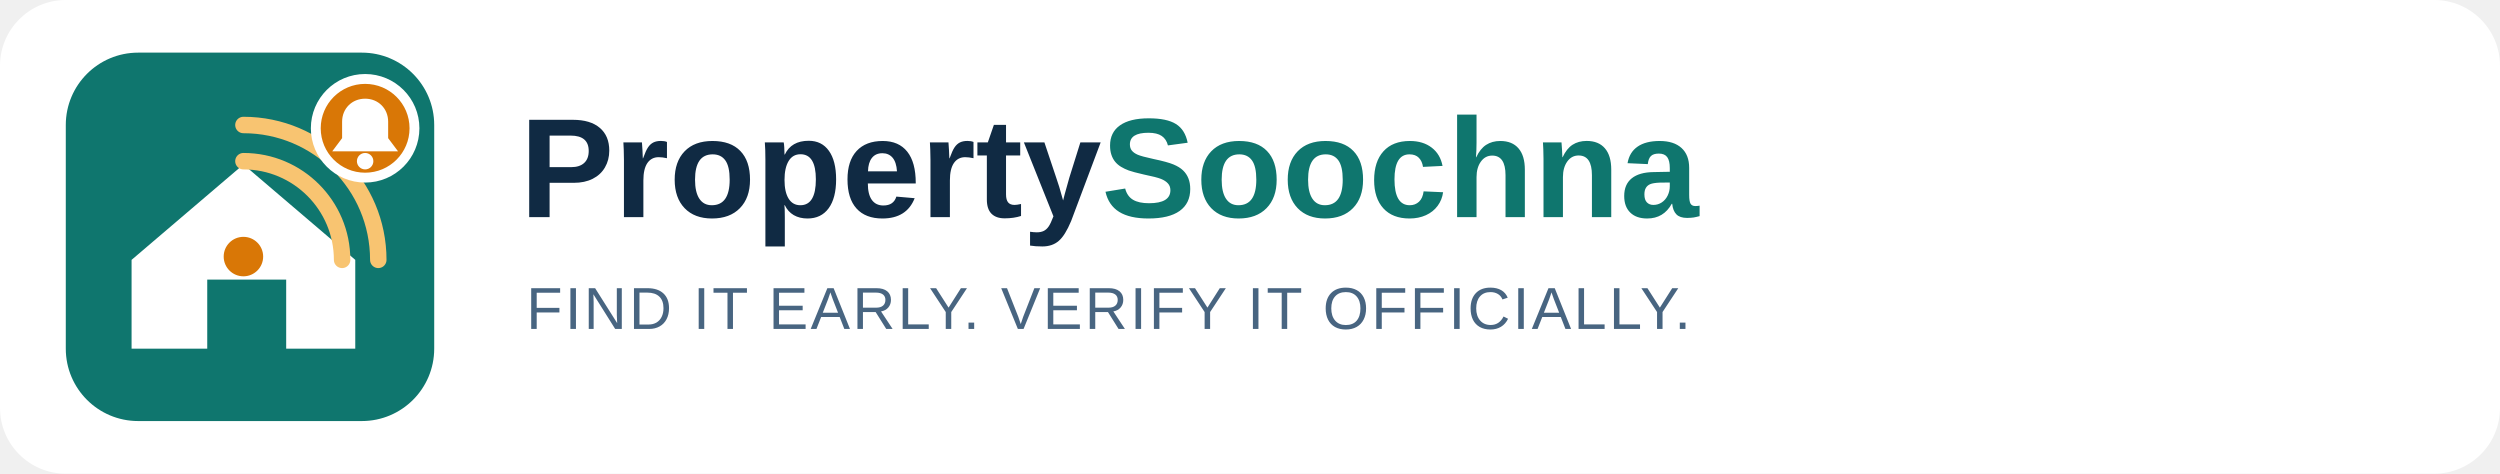
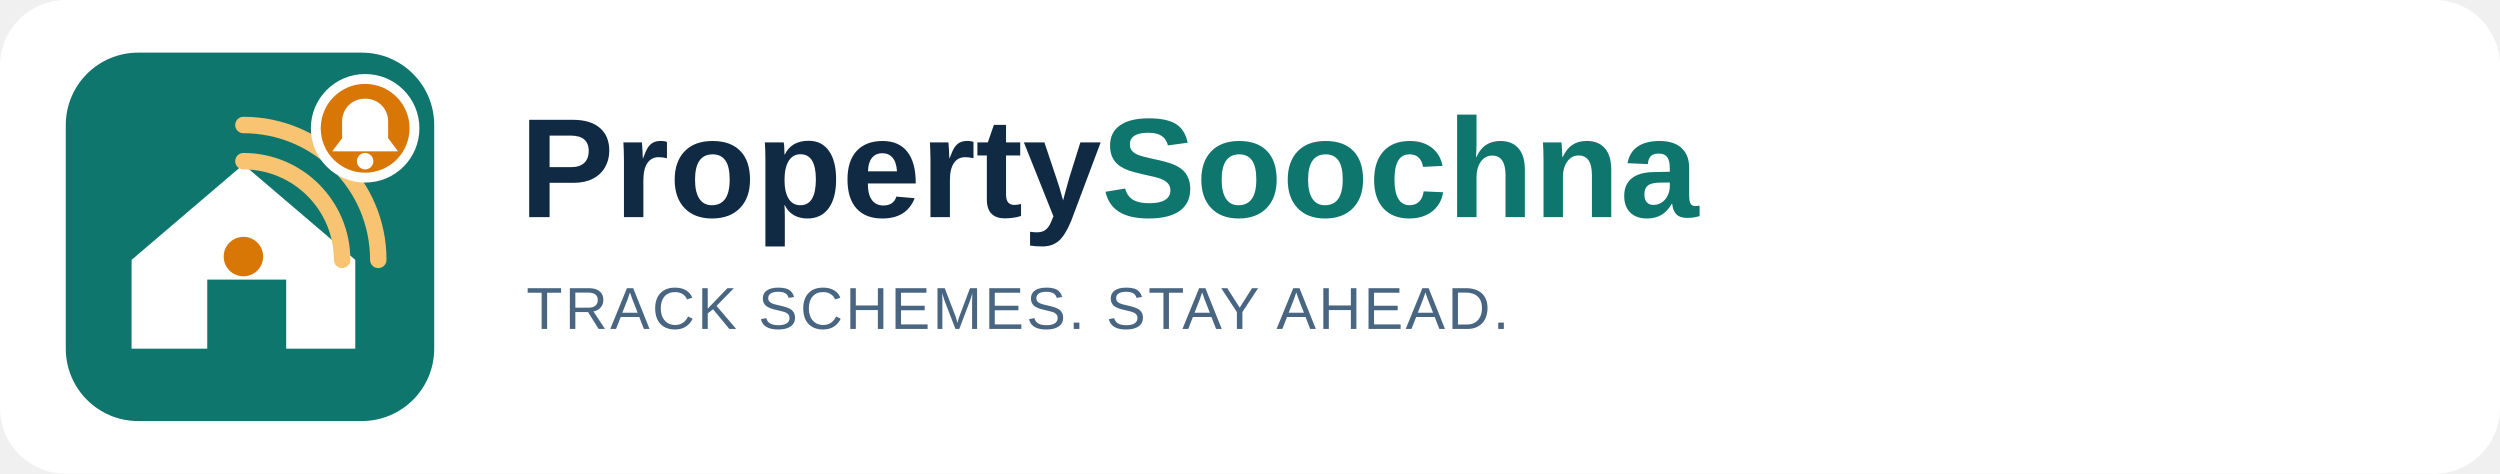
<svg xmlns="http://www.w3.org/2000/svg" width="760" height="144" viewBox="0 0 760 144" role="img" aria-labelledby="title desc">
  <rect width="760" height="144" rx="20" fill="#ffffff" />
  <g transform="translate(20 16)">
    <rect width="112" height="112" rx="22" fill="#0F766E" />
    <path d="M20 63L54 34l34 29v27H67V69H43v21H20z" fill="#ffffff" />
    <path d="M54 22a41 41 0 0 1 41 41M54 33a30 30 0 0 1 30 30" fill="none" stroke="#F8C471" stroke-width="5" stroke-linecap="round" />
    <circle cx="54" cy="62" r="6" fill="#D97706" />
    <circle cx="91" cy="23" r="15" fill="#D97706" stroke="#ffffff" stroke-width="3" />
    <path d="M91 14c-4 0-7 3-7 7v5l-3 4h20l-3-4v-5c0-4-3-7-7-7z" fill="#ffffff" />
    <circle cx="91" cy="33" r="2.5" fill="#ffffff" />
  </g>
  <text x="158" y="66" fill="#102A43" font-family="Segoe UI, Arial, sans-serif" font-size="43" font-weight="800">Property<tspan fill="#0F766E">Soochna</tspan>
  </text>
-   <text x="160" y="100" fill="#486581" font-family="Segoe UI, Arial, sans-serif" font-size="18" letter-spacing="0.75">FIND IT EARLY. VERIFY IT OFFICIALLY.</text>
+   <text x="160" y="100" fill="#486581" font-family="Segoe UI, Arial, sans-serif" font-size="18" letter-spacing="0.75">TRACK SCHEMES. STAY AHEAD.</text>
</svg>
